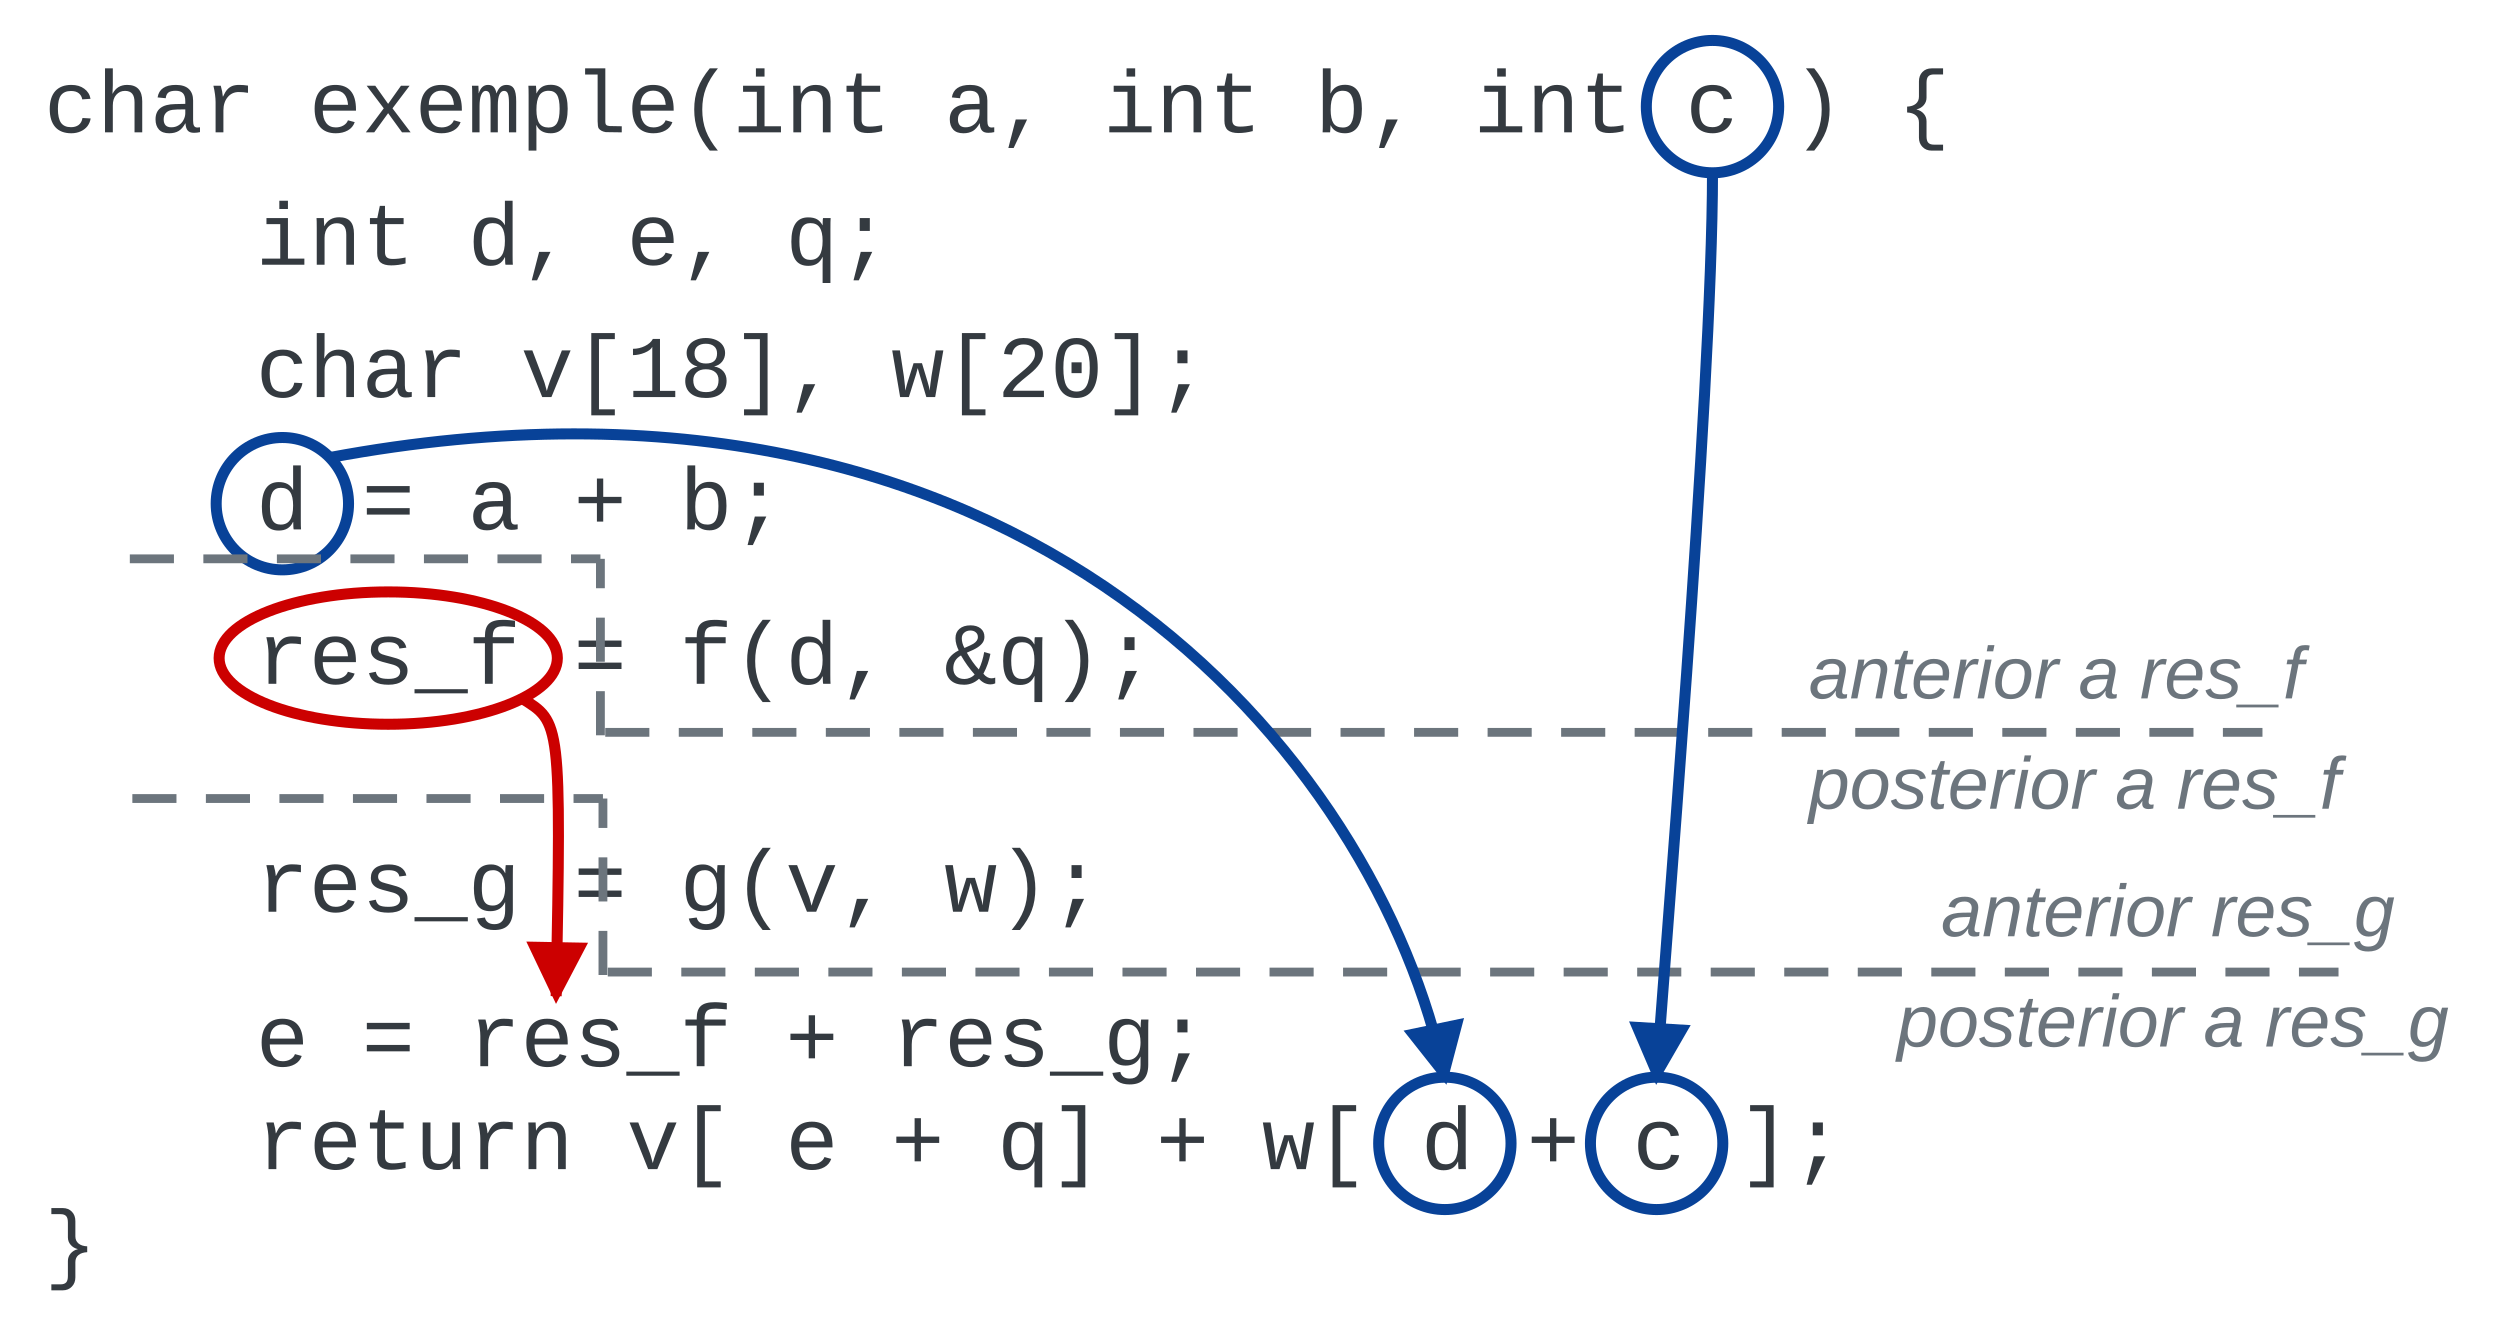
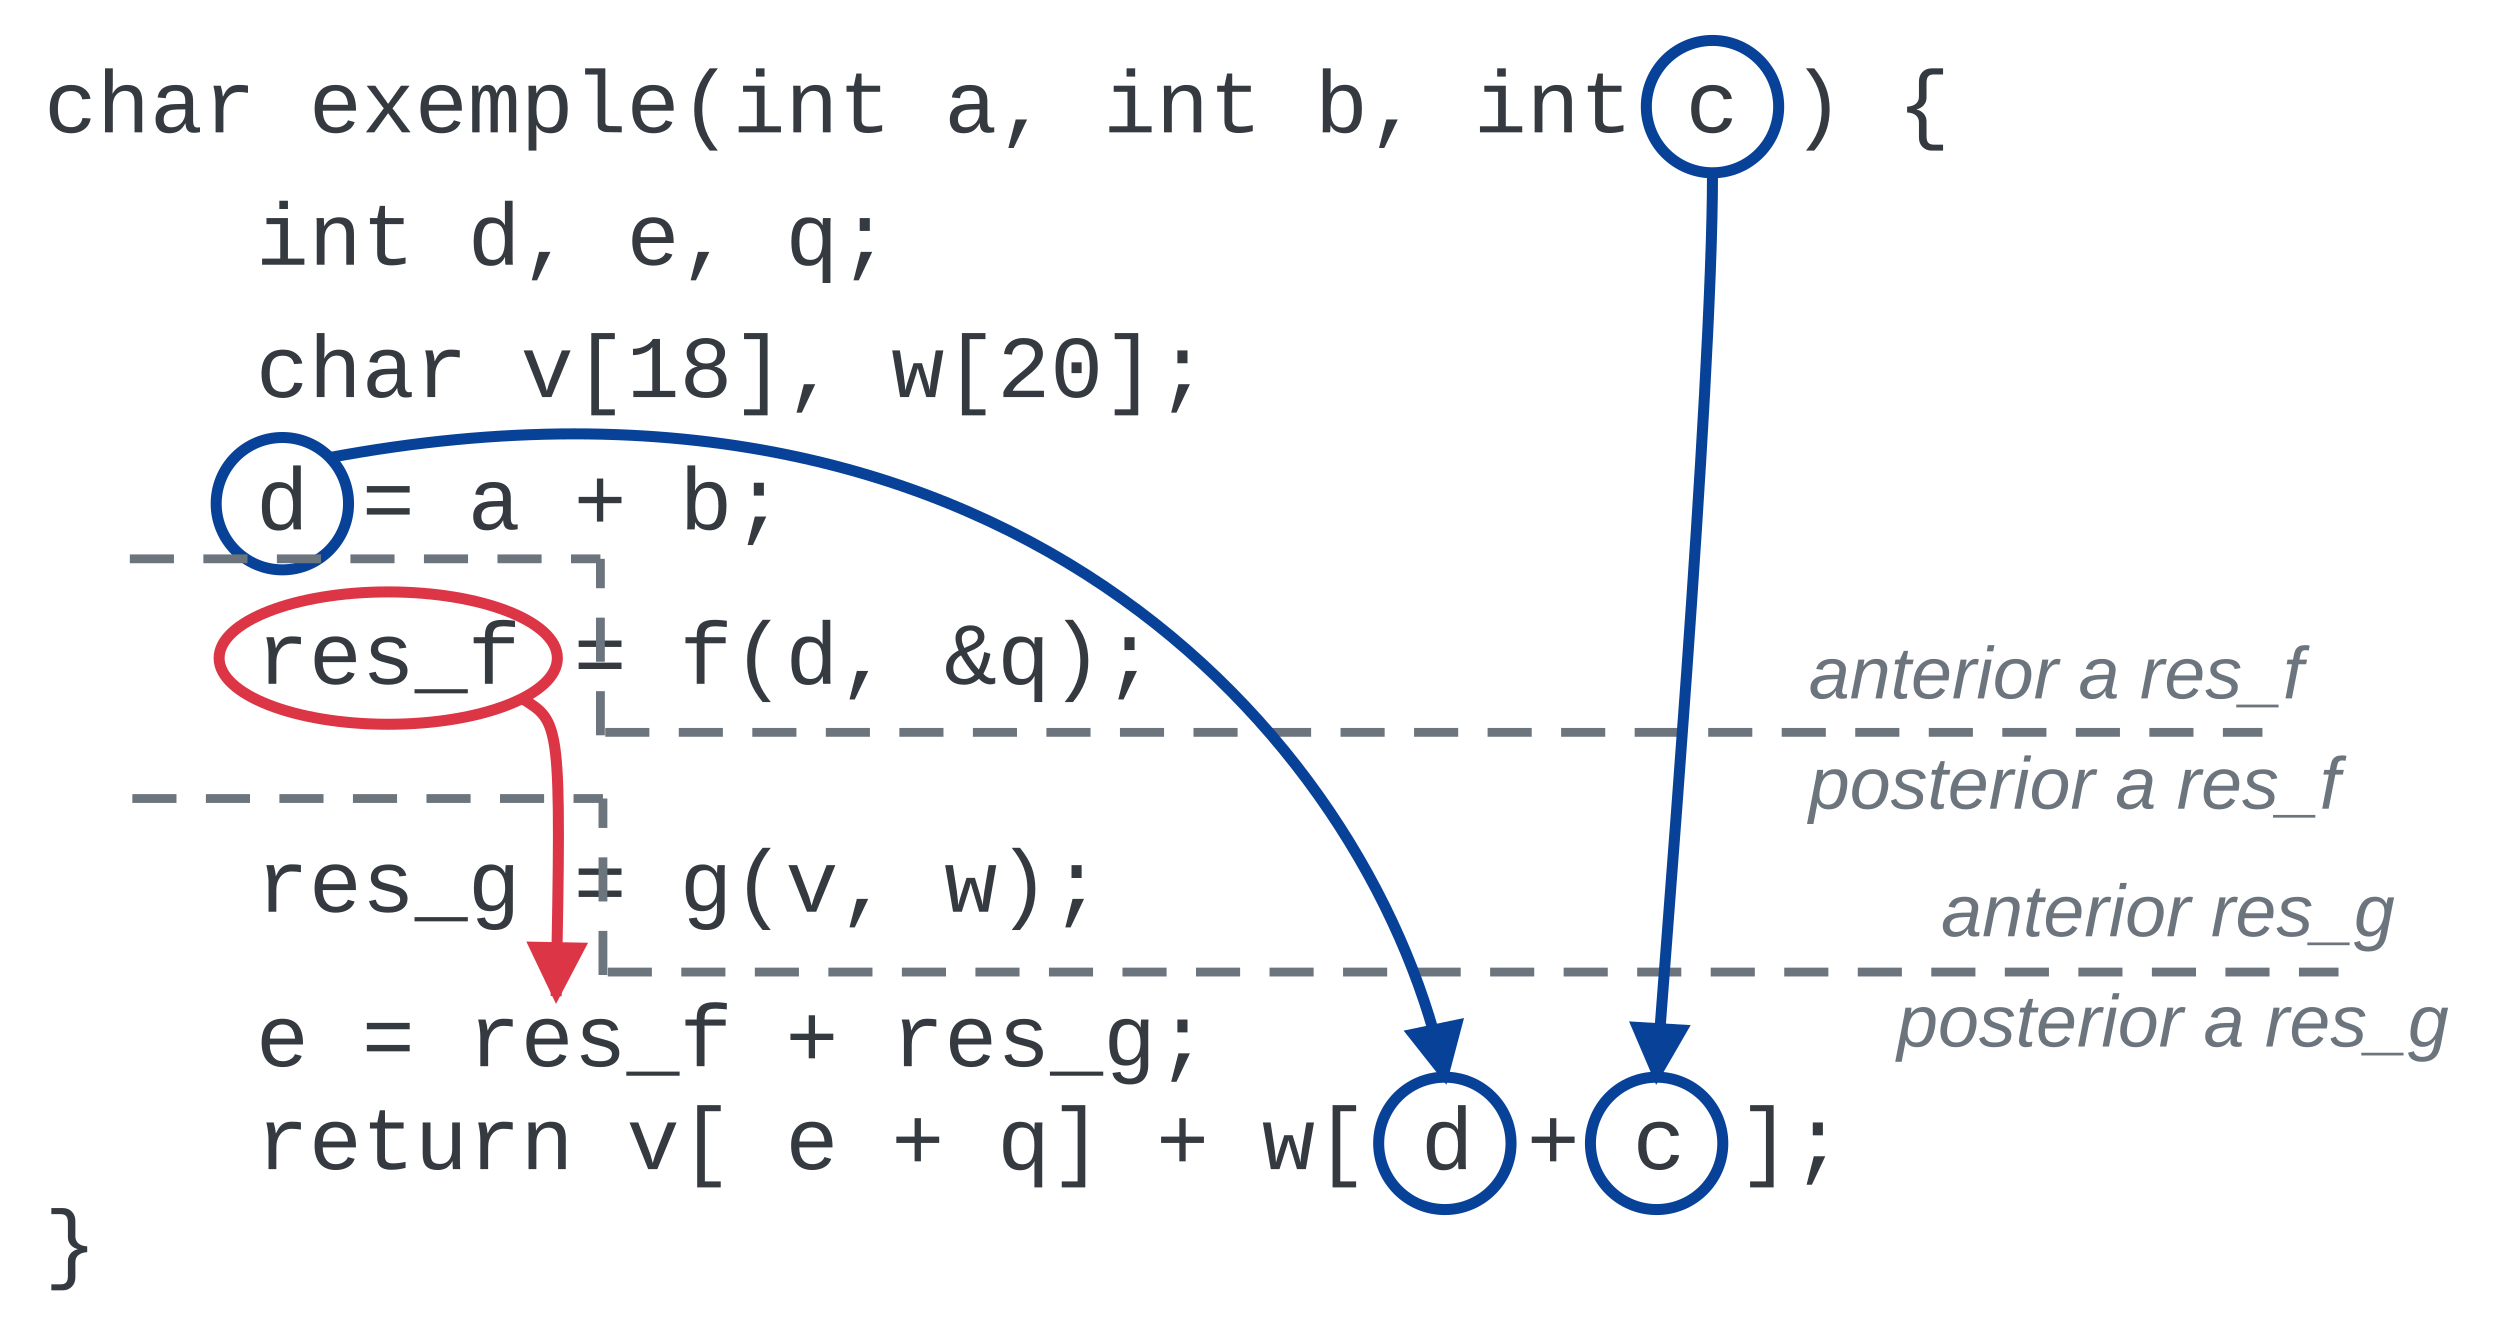
<svg xmlns="http://www.w3.org/2000/svg" width="340" height="180" viewBox="0 0 340 180" font-family="'Liberation Sans', Arial, Helvetica, sans-serif" version="1.1" id="svg24">
  <defs id="defs2">
    <marker id="arr-blue" viewBox="0 0 10 10" refX="8" refY="5" markerWidth="7" markerHeight="7" orient="auto">
      <path d="M 1,1 9,5 1,9 Z" fill="#084298" id="path1" />
    </marker>
    <marker id="arr-red" viewBox="0 0 10 10" refX="8" refY="5" markerWidth="7" markerHeight="7" orient="auto" preserveAspectRatio="xMidYMid">
-       <path d="M 1,1 9,5 1,9 Z" fill="#cc0000" id="path2" />
+       <path d="M 1,1 9,5 1,9 Z" fill="#dc3545" id="path2" />
    </marker>
    <marker id="arr-blue-9" viewBox="0 0 10 10" refX="8" refY="5" markerWidth="7" markerHeight="7" orient="auto">
      <path d="M 1,1 9,5 1,9 Z" fill="#084298" id="path1-5" />
    </marker>
    <marker id="arr-blue-9-1" viewBox="0 0 10 10" refX="8" refY="5" markerWidth="7" markerHeight="7" orient="auto">
      <path d="M 1,1 9,5 1,9 Z" fill="#084298" id="path1-5-0" />
    </marker>
  </defs>
  <text font-family="'Liberation Mono', 'Courier New', Courier, monospace" font-size="12px" fill="#343a40" id="text10" x="-8" y="-4">
    <tspan x="6" y="18" id="tspan2">char exemple(int a, int b, int c ) {</tspan>
    <tspan x="34.8" y="36" id="tspan3">int d, e, q;</tspan>
    <tspan x="34.8" y="54" id="tspan4">char v[18], w[20];</tspan>
    <tspan x="34.8" y="72" id="tspan5">d = a + b;</tspan>
    <tspan x="34.8" y="93" id="tspan6">res_f = f(d, &amp;q);</tspan>
    <tspan x="34.8" y="124" id="tspan7">res_g = g(v, w);</tspan>
    <tspan x="34.8" y="145" id="tspan8">e = res_f + res_g;</tspan>
    <tspan x="34.8" y="159" id="tspan9">return v[ e + q] + w[ d + c ];</tspan>
    <tspan x="6" y="173" id="tspan10">}</tspan>
  </text>
  <text x="246" y="94.985" font-size="10px" font-style="italic" fill="#6c757d" id="text11">anterior a res_f</text>
  <text x="246" y="109.985" font-size="10px" font-style="italic" fill="#6c757d" id="text12">posterior a res_f</text>
  <text x="264" y="127.328" font-size="10px" font-style="italic" fill="#6c757d" id="text13">
    <tspan id="tspan26" x="264" y="127.328">anterior res_g</tspan>
  </text>
  <text x="258" y="142.328" font-size="10px" font-style="italic" fill="#6c757d" id="text14">posterior a res_g</text>
  <circle cx="232.9" cy="14.5" r="9" fill="none" stroke="#084298" stroke-width="1.5" id="circle20" />
  <circle cx="38.4" cy="68.5" r="9" fill="none" stroke="#084298" stroke-width="1.5" id="circle21" />
-   <ellipse cx="52.8" cy="89.5" rx="23" ry="9" fill="none" stroke="#cc0000" stroke-width="1.5" id="ellipse21" />
+   <ellipse cx="52.8" cy="89.5" rx="23" ry="9" fill="none" stroke="#dc3545" stroke-width="1.5" id="ellipse21" />
  <circle cx="196.5" cy="155.5" r="9" fill="none" stroke="#084298" stroke-width="1.5" id="circle23" />
  <circle cx="225.3" cy="155.5" r="9" fill="none" stroke="#084298" stroke-width="1.5" id="circle24" />
  <line y1="76" x2="81.656" y2="76" stroke="#6c757d" stroke-width="1.2" stroke-dasharray="6, 4" id="line7" x1="17.656" />
  <line x1="81.656" y1="100" x2="81.656" y2="76" stroke="#6c757d" stroke-width="1.2" stroke-dasharray="6, 4" id="line7-1" />
  <line x1="82.313" y1="99.6" x2="307.695" y2="99.6" stroke="#6c757d" stroke-width="1.2" stroke-dasharray="6, 4" id="line8" />
  <line y1="108.6" x2="82" y2="108.6" stroke="#6c757d" stroke-width="1.2" stroke-dasharray="6, 4" id="line7-7" x1="18" />
  <line x1="82" y1="132.6" x2="82" y2="108.6" stroke="#6c757d" stroke-width="1.2" stroke-dasharray="6, 4" id="line7-1-2" />
  <line x1="82.656" y1="132.2" x2="318.039" y2="132.2" stroke="#6c757d" stroke-width="1.2" stroke-dasharray="6, 4" id="line8-7" />
-   <path d="m 71.013,94.996 c 5.201,3.263 5.338,2.871 4.624,40.486" fill="none" stroke="#084298" stroke-width="1.5" marker-end="url(#arr-blue-9-1)" id="path16-0-6" style="stroke:#cc0000;stroke-opacity:1;marker-end:url(#arr-red)" />
+   <path d="m 71.013,94.996 c 5.201,3.263 5.338,2.871 4.624,40.486" fill="none" stroke="#084298" stroke-width="1.5" marker-end="url(#arr-blue-9-1)" id="path16-0-6" style="stroke:#dc3545;stroke-opacity:1;marker-end:url(#arr-red)" />
  <path d="M 44.853,62.226 C 138.966,44.647 187.374,102.782 196.5,146.5" fill="none" stroke="#084298" stroke-width="1.5" marker-end="url(#arr-blue)" id="path16" />
  <path d="m 232.9,23.5 c 0,30 -6.846,110.5 -7.6,123" fill="none" stroke="#084298" stroke-width="1.5" marker-end="url(#arr-blue-9)" id="path16-0" style="marker-end:url(#arr-blue-9)" />
</svg>
